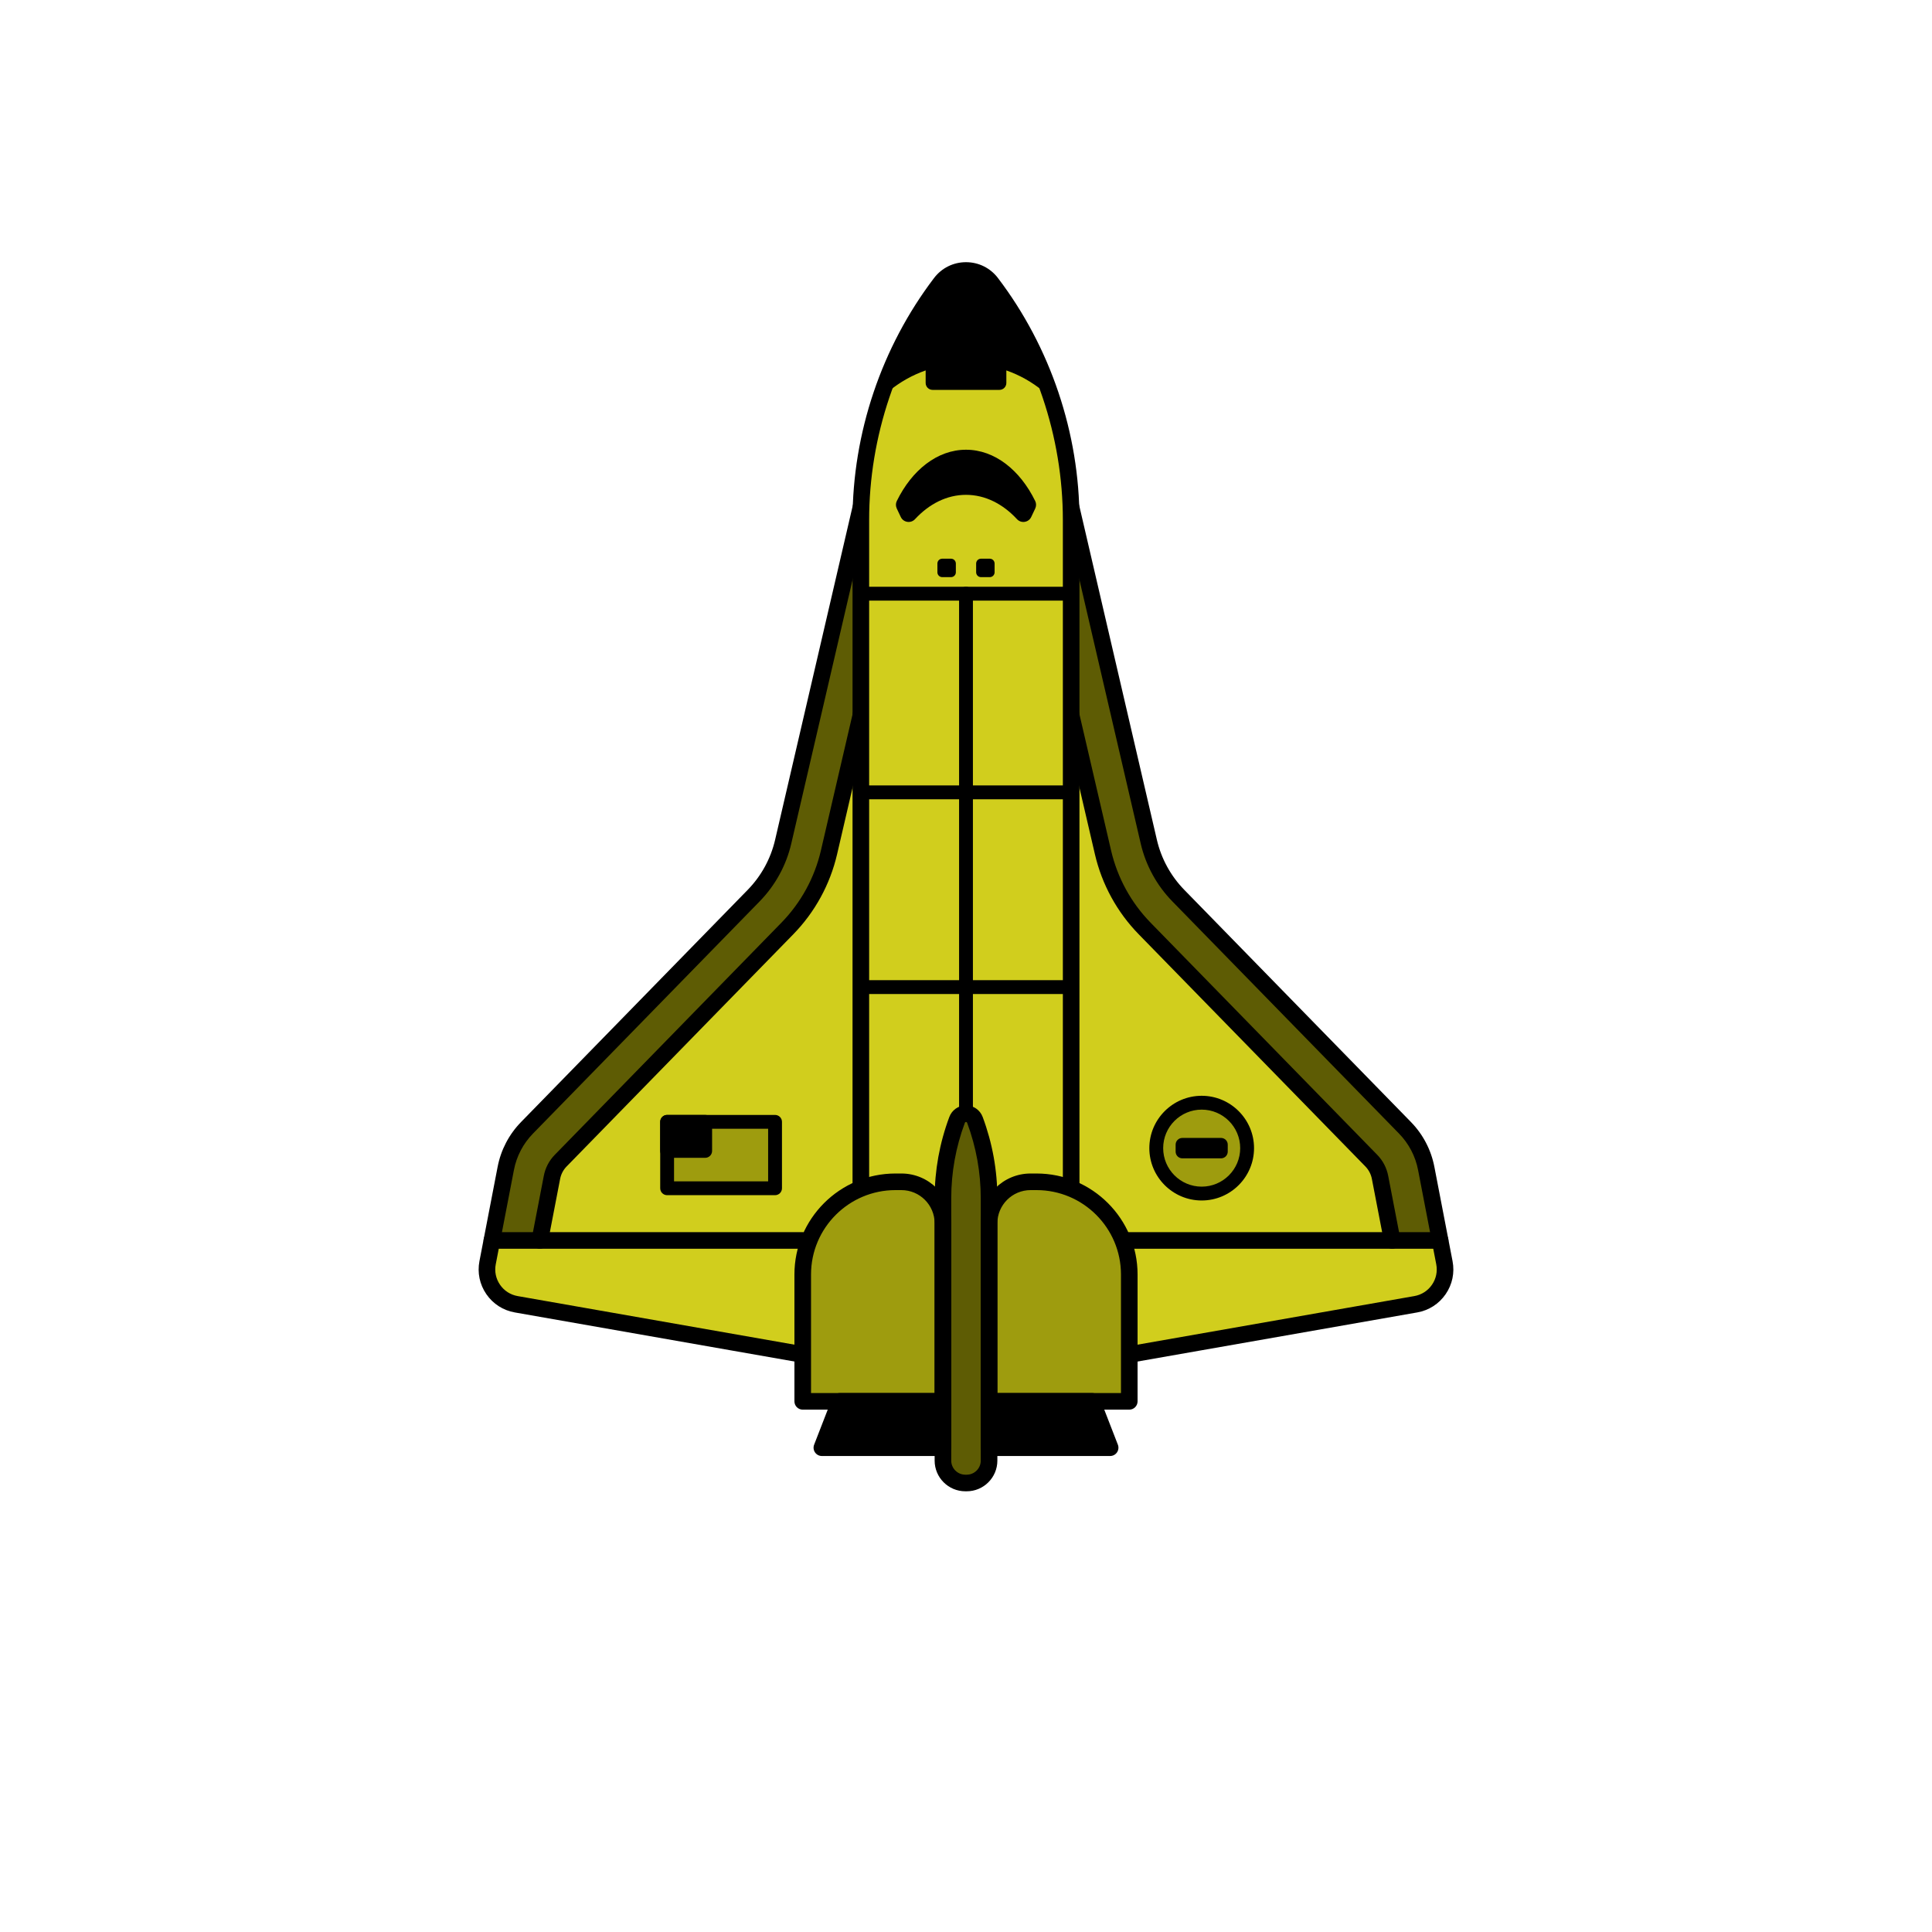
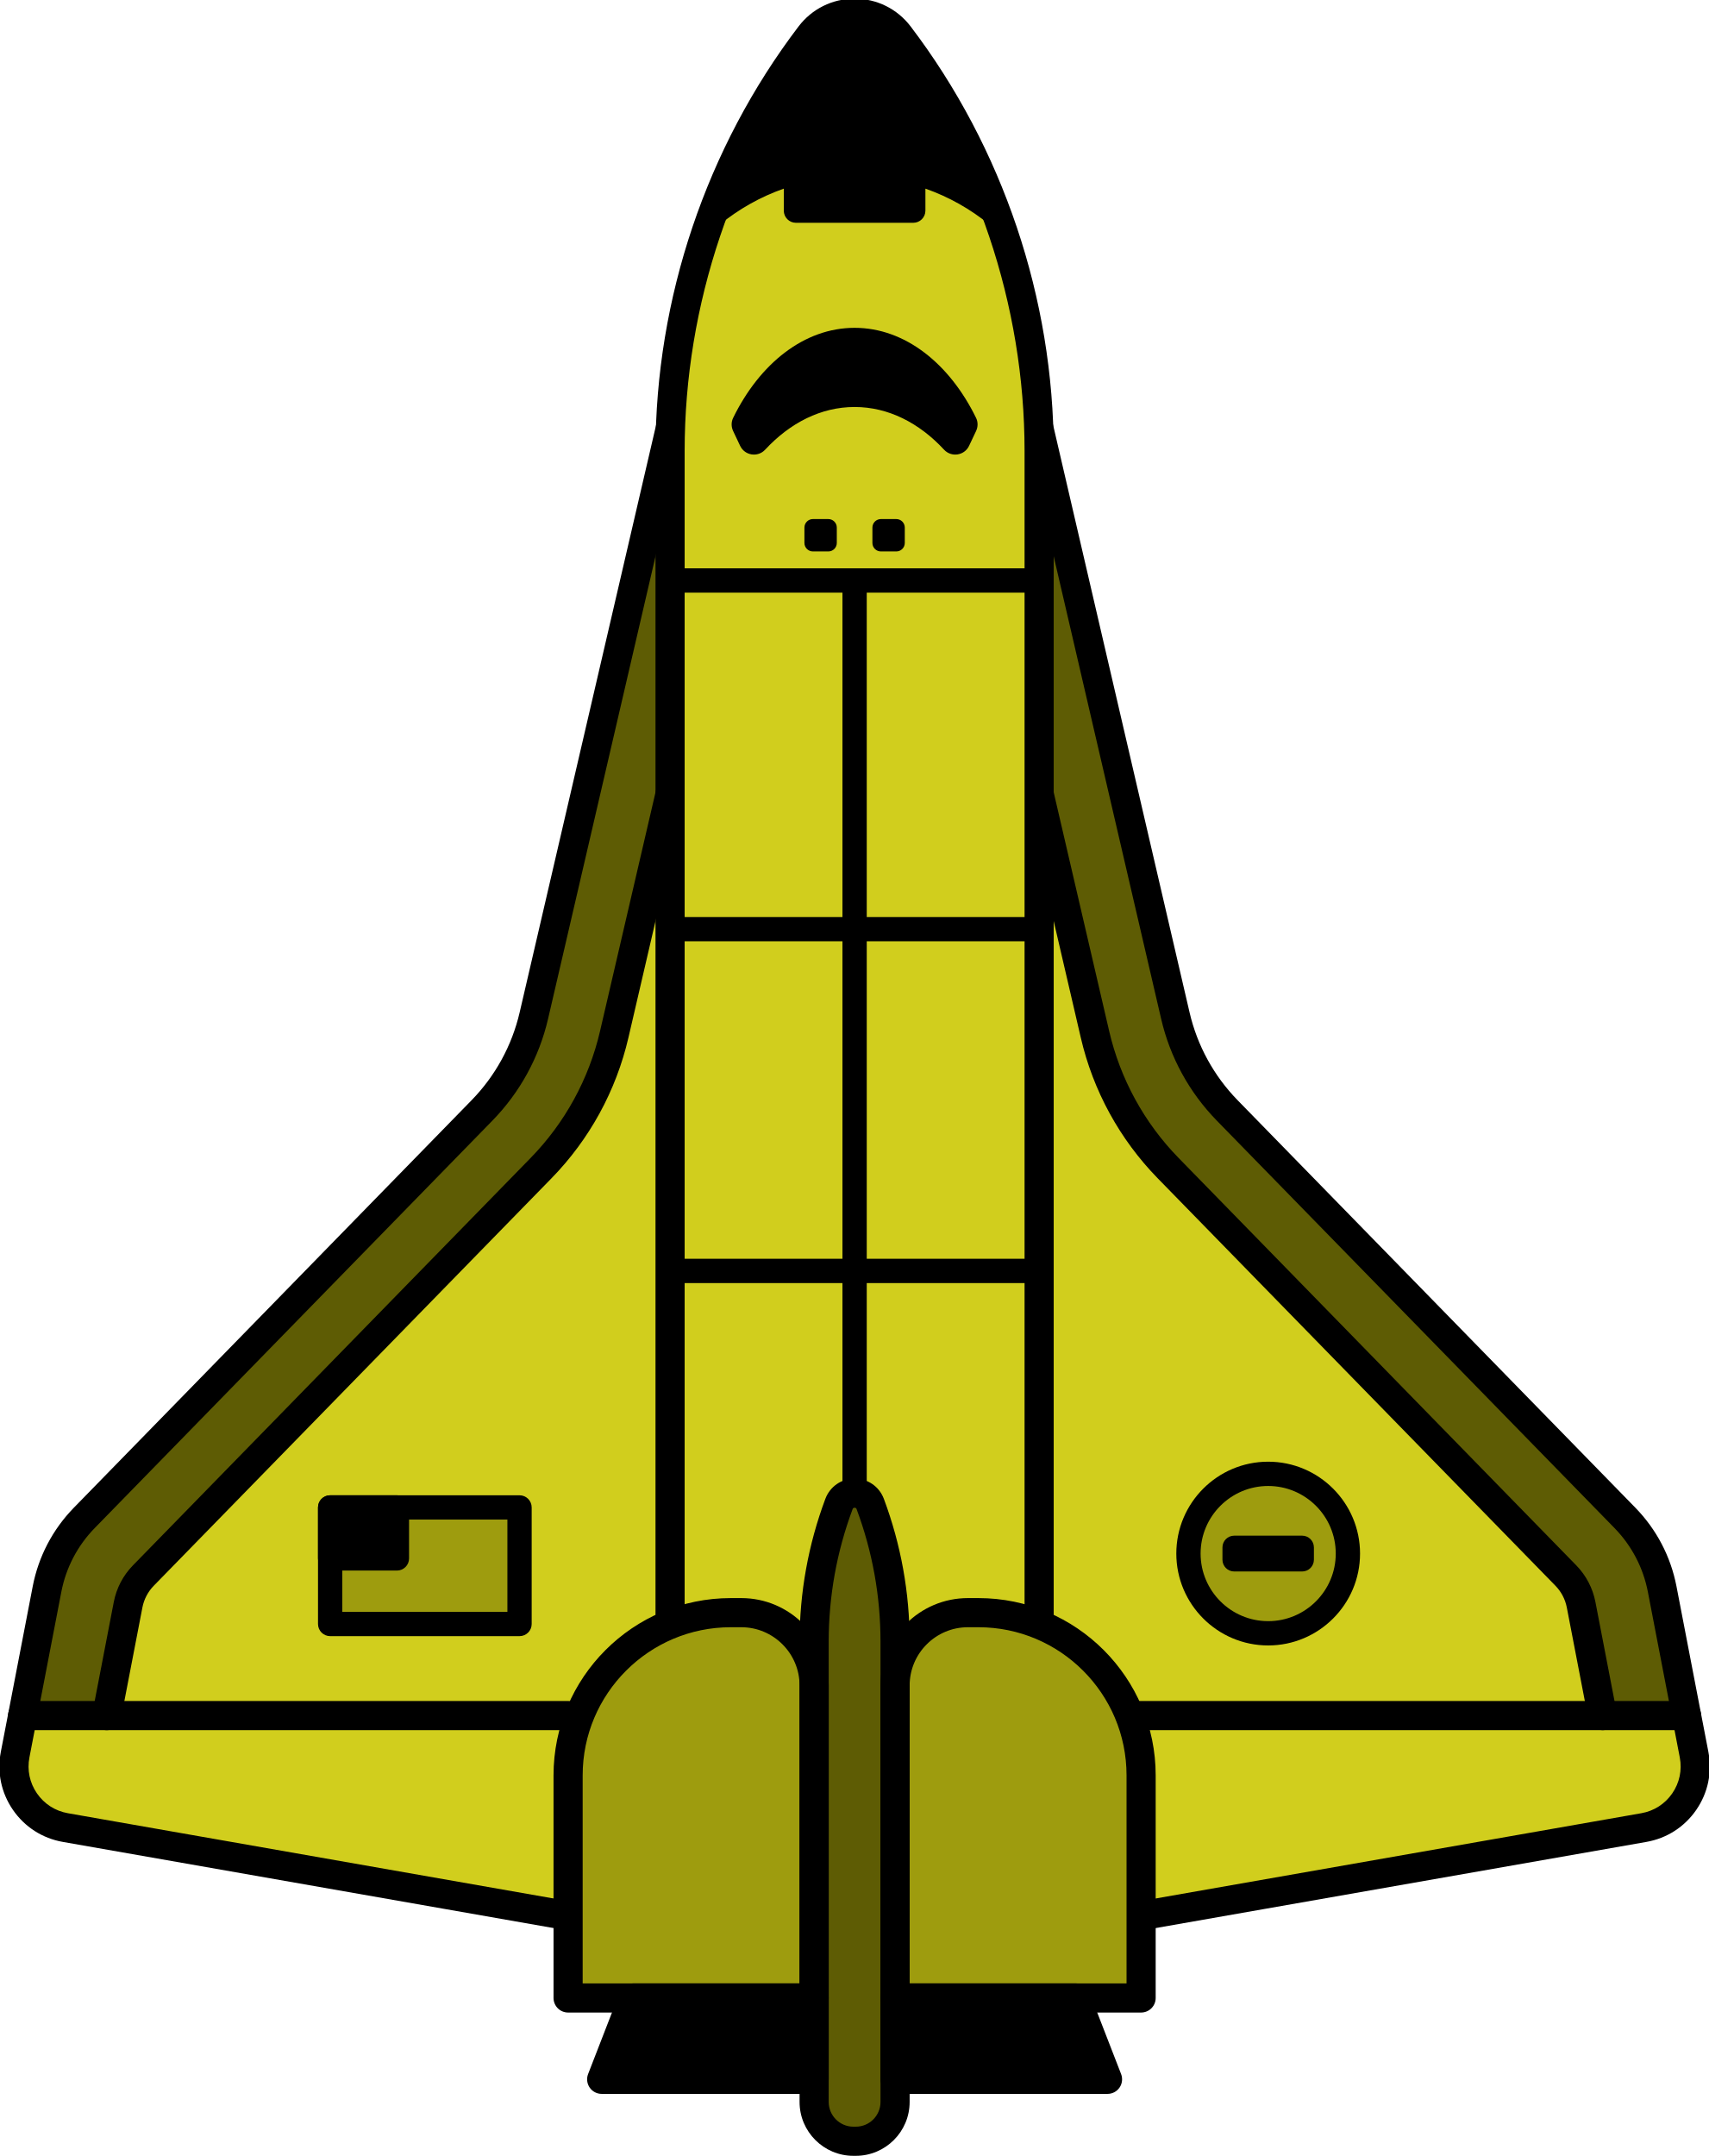
- <svg xmlns="http://www.w3.org/2000/svg" version="1.1" id="Layer_1" x="0px" y="0px" viewBox="0 0 4000 4000" style="enable-background:new 0 0 4000 4000;" xml:space="preserve">
+ <svg xmlns="http://www.w3.org/2000/svg" version="1.1" id="Layer_1" x="0px" y="0px" viewBox="991.68 544.384 2015.796 2543.384" style="enable-background:new 0 0 4000 4000;" xml:space="preserve">
  <g>
    <g>
      <g>
        <g>
          <path style="fill:#d1ce1d;" d="M2991.836,2627.188c0.516,35.295-24.637,66.807-60.618,73.109l-394.821,69.328l-123.872,21.772      l-126.049,22.115h-572.951l-644.742-113.215c-35.981-6.302-61.134-37.814-60.618-73.109c0.057-4.24,0.516-8.537,1.375-12.834      l8.881-46.122l28.762-149.196c6.073-31.684,21.371-60.963,43.945-84.053l469.247-480.648      c30.194-30.939,51.394-69.614,61.191-111.783l161.229-694.073h434.411l4.87,20.97l156.358,673.103      c6.532,28.074,18.105,54.603,34.091,78.322c7.907,11.918,17.017,23.147,27.101,33.461l469.247,480.648      c22.574,23.09,37.872,52.369,43.945,84.053l28.762,149.196l8.881,46.122C2991.321,2618.651,2991.779,2622.948,2991.836,2627.188      z" />
          <path style="fill:#000000;" d="M1713.522,2816.013l-645.176-113.257c-36.865-6.455-63.227-38.247-62.681-75.601      c0.054-4.385,0.532-8.857,1.421-13.291l37.637-195.303c6.191-32.3,21.621-61.807,44.614-85.327l469.248-480.649      c29.922-30.659,50.859-68.901,60.542-110.601l161.68-696.006h438.384l161.68,696.006c6.47,27.818,17.822,53.892,33.73,77.49      c7.783,11.738,16.802,22.871,26.812,33.11l469.248,480.649c22.993,23.521,38.423,53.027,44.614,85.332l37.642,195.313      c0.879,4.409,1.362,8.882,1.421,13.276l0,0c0.542,37.354-25.82,69.15-62.69,75.601l-644.741,113.218L1713.522,2816.013z       M1784.782,1050.979l-160.781,692.139c-9.893,42.588-31.279,81.65-61.841,112.964l-469.248,480.649      c-22.305,22.817-37.271,51.44-43.276,82.773l-37.642,195.322c-0.83,4.15-1.274,8.315-1.328,12.393      c-0.513,34.893,24.111,64.585,58.545,70.615l644.746,113.218l572.519-0.039l644.307-113.179      c34.438-6.03,59.063-35.723,58.555-70.61l0,0c-0.059-4.092-0.503-8.257-1.328-12.383l-37.646-195.332      c-6.006-31.338-20.972-59.961-43.276-82.778l-469.248-480.649c-10.229-10.464-19.448-21.846-27.397-33.828      c-16.24-24.092-27.832-50.723-34.443-79.136l-160.781-692.139H1784.782z" />
        </g>
        <g>
          <circle style="fill:#9e9c0e;" cx="2487.964" cy="2377.095" r="94.06" />
        </g>
        <g>
          <path style="fill:#000000;" d="M2487.966,2485.481c-59.766,0-108.389-48.623-108.389-108.384      c0-59.766,48.623-108.389,108.389-108.389c59.761,0,108.384,48.623,108.384,108.389      C2596.35,2436.858,2547.727,2485.481,2487.966,2485.481z M2487.966,2297.361c-43.97,0-79.736,35.767-79.736,79.736      c0,43.965,35.767,79.731,79.736,79.731c43.965,0,79.731-35.767,79.731-79.731      C2567.697,2333.127,2531.931,2297.361,2487.966,2297.361z" />
        </g>
        <g>
          <path style="fill:#000000;" d="M2528.034,2398.223h-80.141c-7.667,0-13.883-6.215-13.883-13.883v-14.49      c0-7.667,6.216-13.883,13.883-13.883h80.141c7.667,0,13.883,6.216,13.883,13.883v14.49      C2541.917,2392.007,2535.701,2398.223,2528.034,2398.223z" />
        </g>
        <g>
          <path style="fill:#5e5c04;" d="M2981.58,2568.232h-99.178l-25.21-130.747c-2.521-13.063-8.766-24.981-18.048-34.492      l-469.19-480.592c-42.685-43.716-72.536-98.261-86.344-157.791l-143.753-618.73h-279.715l-143.754,618.73      c-13.808,59.53-43.659,114.075-86.344,157.791l-469.19,480.592c-9.282,9.51-15.527,21.428-18.048,34.492l-25.21,130.747h-99.178      l28.762-149.196c6.073-31.684,21.371-60.963,43.945-84.053l469.247-480.648c30.194-30.939,51.394-69.614,61.191-111.783      l161.229-694.073h434.411l161.229,694.073c9.798,42.169,30.997,80.843,61.191,111.783l469.247,480.648      c22.574,23.09,37.872,52.369,43.945,84.053L2981.58,2568.232z" />
          <path style="fill:#000000;" d="M2984.606,2570.73h-104.268l-25.601-132.773c-2.427-12.563-8.438-24.053-17.383-33.218      l-469.189-480.591c-43.003-44.038-73.081-99.009-86.992-158.97l-143.306-616.797h-275.737l-143.306,616.797      c-13.911,59.961-43.989,114.932-86.992,158.97l-469.189,480.591c-8.945,9.165-14.956,20.654-17.378,33.218l-25.601,132.773      h-104.272l29.331-152.168c6.191-32.3,21.621-61.807,44.614-85.327l469.248-480.649c29.922-30.659,50.859-68.901,60.542-110.601      l161.68-696.006h438.384l161.68,696.006c9.683,41.699,30.62,79.941,60.542,110.601l469.248,480.649      c22.993,23.521,38.423,53.027,44.614,85.332L2984.606,2570.73z M2884.47,2565.73h94.082l-28.188-146.221      c-6.006-31.338-20.972-59.961-43.276-82.778l-469.248-480.649c-30.566-31.314-51.948-70.376-61.841-112.964l-160.781-692.139      h-430.434l-160.781,692.139c-9.893,42.588-31.279,81.65-61.841,112.964l-469.248,480.649      c-22.305,22.817-37.271,51.44-43.276,82.773l-28.188,146.226h94.087l24.819-128.721c2.612-13.525,9.082-25.894,18.716-35.767      l469.189-480.591c42.358-43.379,71.992-97.534,85.693-156.607l144.204-620.664h283.687l144.204,620.664      c13.701,59.072,43.335,113.228,85.693,156.607l469.189,480.591c9.634,9.868,16.104,22.236,18.721,35.767L2884.47,2565.73z" />
        </g>
        <g>
          <path style="fill:#000000;" d="M2286.477,2830.681h-572.954c-0.996,0-1.992-0.088-2.974-0.259l-644.761-113.179      c-24.067-4.224-44.956-17.632-58.818-37.754c-13.867-20.122-18.955-44.414-14.331-68.408l37.642-195.273      c6.777-35.137,23.569-67.246,48.569-92.856l469.214-480.62c28.037-28.711,47.651-64.551,56.733-103.643l161.26-694.111      c1.812-7.783,8.75-13.296,16.743-13.296h434.399c7.993,0,14.932,5.513,16.743,13.296l161.26,694.106      c9.082,39.097,28.696,74.937,56.733,103.648l469.214,480.62c24.995,25.601,41.792,57.71,48.569,92.856l37.642,195.273      c4.624,23.994-0.464,48.286-14.331,68.408c-13.862,20.122-34.751,33.53-58.813,37.754l-644.766,113.179      C2288.469,2830.593,2287.473,2830.681,2286.477,2830.681z M1715.021,2796.306h569.956l643.291-112.92      c14.917-2.622,27.861-10.928,36.455-23.398s11.743-27.529,8.877-42.402l-37.642-195.273      c-5.498-28.516-19.126-54.57-39.409-75.347l-469.214-480.62c-32.427-33.203-55.117-74.658-65.62-119.883l-158.169-680.806      h-407.095l-158.169,680.81c-10.503,45.22-33.198,86.675-65.62,119.878l-469.214,480.62      c-20.288,20.781-33.916,46.836-39.409,75.347l-37.641,195.273c-2.866,14.873,0.283,29.932,8.877,42.397      c8.594,12.476,21.538,20.781,36.46,23.403L1715.021,2796.306z" />
        </g>
        <g>
          <path style="fill:#000000;" d="M2882.385,2585.422c-8.071,0-15.273-5.718-16.86-13.94l-25.21-130.747      c-1.88-9.731-6.538-18.633-13.472-25.737l-469.189-480.591c-44.878-45.957-76.27-103.33-90.786-165.913l-140.664-605.425      h-252.407l-140.664,605.435c-14.517,62.573-45.908,119.946-90.786,165.903l-469.189,480.591      c-6.934,7.104-11.592,16.006-13.472,25.742l-25.205,130.742c-1.797,9.321-10.781,15.43-20.132,13.628      c-9.321-1.802-15.425-10.811-13.628-20.132l25.21-130.747c3.159-16.357,10.982-31.313,22.627-43.247l469.189-480.591      c40.483-41.46,68.804-93.213,81.899-149.663l143.755-618.74c1.812-7.783,8.75-13.296,16.743-13.296h279.712      c7.993,0,14.932,5.513,16.743,13.296l143.755,618.73c13.096,56.46,41.416,108.213,81.899,149.673l469.189,480.591      c11.641,11.929,19.468,26.88,22.627,43.237l25.215,130.757c1.797,9.321-4.307,18.33-13.628,20.132      C2884.558,2585.32,2883.464,2585.422,2882.385,2585.422z" />
        </g>
        <g>
          <path style="fill:#000000;" d="M1662.028,2585.393H1018.41c-9.492,0-17.188-7.695-17.188-17.188s7.695-17.188,17.188-17.188      h643.618c9.492,0,17.188,7.695,17.188,17.188S1671.521,2585.393,1662.028,2585.393z" />
        </g>
        <g>
          <path style="fill:#000000;" d="M2981.589,2585.393h-670.356c-9.492,0-17.188-7.695-17.188-17.188s7.695-17.188,17.188-17.188      h670.356c9.492,0,17.188,7.695,17.188,17.188S2991.081,2585.393,2981.589,2585.393z" />
        </g>
        <g>
          <path style="fill:#d1ce1d;" d="M2217.721,1076.496v1412.325h-435.443V1076.496c0-88.578,14.496-175.896,42.399-258.745      c2.177-6.417,4.411-12.834,6.761-19.194c27.673-75.744,66.634-147.478,116.08-212.508c26.356-34.721,78.609-34.721,104.964,0      c49.446,65.03,88.407,136.764,116.08,212.508C2200.877,887.02,2217.721,981.042,2217.721,1076.496z" />
          <path style="fill:#000000;" d="M2220.222,2491.321h-440.444V1076.496c0-88.428,14.307-175.747,42.529-259.541      c2.188-6.445,4.429-12.886,6.787-19.263c28.008-76.665,67.188-148.384,116.431-213.159      c13.042-17.173,32.896-27.026,54.478-27.026c21.577,0,41.431,9.853,54.473,27.026c49.253,64.79,88.428,136.509,116.436,213.164      c32.72,89.575,49.312,183.379,49.312,278.799V2491.321z M1784.777,2486.321h430.444V1076.496      c0-94.834-16.489-188.057-49.009-277.08c-27.832-76.186-66.768-147.466-115.723-211.855      c-12.085-15.923-30.488-25.054-50.488-25.054c-20.005,0-38.408,9.131-50.493,25.054      c-48.945,64.375-87.881,135.654-115.723,211.855c-2.344,6.343-4.575,12.744-6.743,19.141      c-28.047,83.271-42.266,170.059-42.266,257.939V2486.321z" />
        </g>
        <g>
          <path style="fill:#000000;" d="M2168.562,798.557c-28.762-23.491-62.452-41.138-99.35-51.05v45.378h-138.425v-45.378      c-36.898,9.913-70.588,27.559-99.35,51.05c27.673-75.744,66.634-147.478,116.08-212.508c26.356-34.721,78.609-34.721,104.964,0      C2101.928,651.079,2140.889,722.813,2168.562,798.557z" />
          <path style="fill:#000000;" d="M1825.964,806.257l3.125-8.56c28.013-76.67,67.192-148.389,116.436-213.164      c13.042-17.173,32.896-27.026,54.478-27.026c21.577,0,41.431,9.853,54.473,27.026c49.253,64.79,88.428,136.509,116.436,213.164      l3.125,8.56l-7.056-5.762c-28.359-23.169-60.4-39.883-95.269-49.707v44.595h-143.423v-44.595      c-34.868,9.824-66.909,26.538-95.268,49.707L1825.964,806.257z M2066.711,744.245l3.149,0.85      c33.911,9.107,65.239,24.556,93.252,45.967c-27.598-73.047-65.459-141.47-112.622-203.501      c-12.085-15.923-30.488-25.054-50.488-25.054c-20.005,0-38.408,9.131-50.493,25.054      c-47.153,62.022-85.015,130.444-112.617,203.501c28.008-21.411,59.336-36.86,93.247-45.967l3.149-0.85v46.138h133.423V744.245z" />
        </g>
        <g>
          <path style="fill:#000000;" d="M2217.722,2506.008h-435.444c-9.492,0-17.188-7.695-17.188-17.188V1076.496      c0-179.805,59.917-357.671,168.716-500.83c15.859-20.864,39.985-32.832,66.196-32.832c26.206,0,50.332,11.968,66.191,32.832l0,0      c108.799,143.159,168.716,321.025,168.716,500.83v1412.324C2234.909,2498.313,2227.214,2506.008,2217.722,2506.008z       M1799.465,2471.633h401.069V1076.496c0-172.339-57.432-342.817-161.714-480.029l0,0c-9.297-12.236-23.447-19.258-38.818-19.258      c-15.376,0-29.526,7.021-38.823,19.258c-104.282,137.212-161.714,307.69-161.714,480.029V2471.633z" />
        </g>
        <g>
          <path style="fill:#000000;" d="M2168.552,812.883c-3.184,0-6.392-1.059-9.053-3.232c-22.964-18.76-48.452-33.091-75.962-42.734      v25.967c0,7.91-6.416,14.326-14.326,14.326h-138.423c-7.91,0-14.326-6.416-14.326-14.326v-25.967      c-27.505,9.644-52.993,23.975-75.962,42.734c-6.133,5.01-15.151,4.092-20.156-2.031c-5.005-6.128-4.092-15.151,2.031-20.156      c31.079-25.376,66.299-43.477,104.697-53.789c4.307-1.143,8.896-0.239,12.432,2.466c3.535,2.71,5.61,6.914,5.61,11.367v31.05      h109.771v-31.05c0-4.453,2.075-8.657,5.61-11.367c3.535-2.715,8.13-3.613,12.432-2.466      c38.403,10.317,73.628,28.413,104.697,53.789c6.128,5.005,7.036,14.028,2.031,20.156      C2176.823,811.086,2172.707,812.883,2168.552,812.883z" />
        </g>
        <g>
          <path style="fill:#5e5c04;" d="M2001.432,3070.366h-2.865c-25.578,0-46.313-20.735-46.313-46.313v-543.11      c0-55.416,9.921-110.383,29.294-162.302h0c6.373-17.08,30.531-17.08,36.904,0h0c19.373,51.919,29.294,106.887,29.294,162.302      v543.11C2047.746,3049.631,2027.011,3070.366,2001.432,3070.366z" />
          <path style="fill:#000000;" d="M2001.433,3072.869h-2.866c-26.914,0-48.813-21.899-48.813-48.813v-543.11      c0-55.903,9.912-110.806,29.453-163.179c3.325-8.901,11.289-14.434,20.791-14.438c9.507,0,17.476,5.532,20.801,14.438      c19.541,52.378,29.448,107.28,29.448,163.179v543.11C2050.246,3050.969,2028.347,3072.869,2001.433,3072.869z       M1999.997,2308.328c-5.767,0.005-13.027,2.939-16.104,11.187c-19.336,51.812-29.141,106.128-29.141,161.431v543.11      c0,24.16,19.653,43.813,43.813,43.813h2.866c24.16,0,43.813-19.653,43.813-43.813v-543.11c0-55.303-9.8-109.614-29.136-161.431      C2013.034,2311.267,2005.769,2308.328,1999.997,2308.328z" />
        </g>
        <g>
          <path style="fill:#9e9c0e;" d="M2338.041,2901.346h-290.295v-368.599c0-47.465,38.478-85.943,85.943-85.943h12.414      c106.005,0,191.939,85.934,191.939,191.939V2901.346z" />
          <path style="fill:#000072;" d="M2340.539,2903.845h-295.293v-371.099c0-48.77,39.673-88.442,88.442-88.442h12.412      c107.212,0,194.438,87.227,194.438,194.438V2903.845z M2050.246,2898.845h285.293v-260.103      c0-104.458-84.98-189.438-189.438-189.438h-12.412c-46.011,0-83.442,37.432-83.442,83.442V2898.845z" />
        </g>
        <g>
          <polygon style="fill:#000000;" points="2298.412,2997.315 2047.746,2997.315 2047.746,2901.346 2261.17,2901.346     " />
          <path style="fill:#000000;" d="M2302.063,2999.817h-256.816v-100.972h217.637L2302.063,2999.817z M2050.246,2994.817h244.512      l-35.303-90.972h-209.209V2994.817z" />
        </g>
        <g>
          <path style="fill:#9e9c0e;" d="M1661.959,2901.346h290.295v-368.599c0-47.465-38.478-85.943-85.943-85.943h-12.414      c-106.005,0-191.939,85.934-191.939,191.939V2901.346z" />
          <path style="fill:#000000;" d="M1954.753,2903.845H1659.46v-265.103c0-107.212,87.227-194.438,194.439-194.438h12.412      c48.77,0,88.443,39.673,88.443,88.442V2903.845z M1664.46,2898.845h285.293v-366.099c0-46.011-37.432-83.442-83.443-83.442      h-12.412c-104.458,0-189.439,84.98-189.439,189.438V2898.845z" />
        </g>
        <g>
          <polygon style="fill:#000000;" points="1701.588,2997.315 1952.254,2997.315 1952.254,2901.346 1738.83,2901.346     " />
          <path style="fill:#000000;" d="M1954.753,2999.817h-256.816l39.18-100.972h217.637V2999.817z M1705.241,2994.817h244.512      v-90.972h-209.209L1705.241,2994.817z" />
        </g>
        <g>
          <path style="fill:#000000;" d="M2001.433,3087.556h-2.866c-35.015,0-63.501-28.486-63.501-63.501v-543.11      c0-57.661,10.22-114.292,30.381-168.315c5.435-14.57,18.999-23.984,34.551-23.989c15.552,0,29.121,9.414,34.561,23.989      c20.156,54.028,30.376,110.659,30.376,168.315v543.11C2064.934,3059.07,2036.447,3087.556,2001.433,3087.556z M2000.002,2323.02      c-1.738,0-2.148,1.099-2.349,1.626c-18.721,50.166-28.213,102.754-28.213,156.299v543.11c0,16.06,13.066,29.126,29.126,29.126      h2.866c16.06,0,29.126-13.066,29.126-29.126v-543.11c0-53.54-9.492-106.128-28.208-156.299      C2002.155,2324.124,2001.74,2323.02,2000.002,2323.02z" />
        </g>
        <g>
          <polygon style="fill:#000000;" points="2298.412,2997.315 2047.746,2997.315 2047.746,2901.346 2261.17,2901.346     " />
          <path style="fill:#000000;" d="M2302.063,2999.817h-256.816v-100.972h217.637L2302.063,2999.817z M2050.246,2994.817h244.512      l-35.303-90.972h-209.209V2994.817z" />
        </g>
        <g>
          <polygon style="fill:#000000;" points="1701.588,2997.315 1952.254,2997.315 1952.254,2901.346 1738.83,2901.346     " />
          <path style="fill:#000000;" d="M1954.753,2999.817h-256.816l39.18-100.972h217.637V2999.817z M1705.241,2994.817h244.512      v-90.972h-209.209L1705.241,2994.817z" />
        </g>
        <g>
          <path style="fill:#000000;" d="M2338.039,2918.533h-290.293c-9.492,0-17.188-7.695-17.188-17.188v-368.599      c0-56.865,46.265-103.13,103.13-103.13h12.412c115.313,0,209.126,93.813,209.126,209.126v262.603      C2355.227,2910.837,2347.531,2918.533,2338.039,2918.533z M2064.934,2884.158h255.918v-245.415      c0-96.357-78.394-174.751-174.751-174.751h-12.412c-37.91,0-68.755,30.845-68.755,68.755V2884.158z" />
        </g>
        <g>
          <path style="fill:#000000;" d="M2298.41,3014.504h-250.664c-9.492,0-17.188-7.695-17.188-17.188v-95.972      c0-9.492,7.695-17.188,17.188-17.188h213.423c7.095,0,13.457,4.355,16.025,10.972l37.241,95.972      c2.051,5.283,1.362,11.245-1.841,15.928C2309.392,3011.707,2304.084,3014.504,2298.41,3014.504z M2064.934,2980.129h208.369      l-23.901-61.597h-184.468V2980.129z" />
        </g>
        <g>
          <path style="fill:#000000;" d="M1952.253,2918.533H1661.96c-9.492,0-17.188-7.695-17.188-17.188v-262.603      c0-115.313,93.814-209.126,209.126-209.126h12.412c56.865,0,103.13,46.265,103.13,103.13v368.599      C1969.441,2910.837,1961.745,2918.533,1952.253,2918.533z M1679.147,2884.158h255.918v-351.411      c0-37.91-30.845-68.755-68.755-68.755h-12.412c-96.358,0-174.751,78.394-174.751,174.751V2884.158z" />
        </g>
        <g>
          <path style="fill:#000000;" d="M1952.253,3014.504h-250.664c-5.674,0-10.981-2.798-14.185-7.476      c-3.203-4.683-3.892-10.645-1.841-15.928l37.241-95.972c2.568-6.616,8.931-10.972,16.025-10.972h213.423      c9.492,0,17.188,7.695,17.188,17.188v95.972C1969.441,3006.809,1961.745,3014.504,1952.253,3014.504z M1726.696,2980.129      h208.369v-61.597h-184.468L1726.696,2980.129z" />
        </g>
        <g>
          <path style="fill:#000000;" d="M2217.722,1243.503h-435.444c-7.91,0-14.326-6.416-14.326-14.326      c0-7.91,6.416-14.326,14.326-14.326h435.444c7.91,0,14.326,6.416,14.326,14.326      C2232.048,1237.087,2225.632,1243.503,2217.722,1243.503z" />
        </g>
        <g>
          <path style="fill:#000000;" d="M2217.722,1654.822h-435.444c-7.91,0-14.326-6.416-14.326-14.326      c0-7.91,6.416-14.326,14.326-14.326h435.444c7.91,0,14.326,6.416,14.326,14.326      C2232.048,1648.406,2225.632,1654.822,2217.722,1654.822z" />
        </g>
        <g>
          <path style="fill:#000000;" d="M2217.722,2057.976h-435.444c-7.91,0-14.326-6.416-14.326-14.326      c0-7.91,6.416-14.326,14.326-14.326h435.444c7.91,0,14.326,6.416,14.326,14.326      C2232.048,2051.56,2225.632,2057.976,2217.722,2057.976z" />
        </g>
        <g>
          <path style="fill:#000000;" d="M2000.002,2320.159c-7.91,0-14.326-6.416-14.326-14.326V1229.177      c0-7.91,6.416-14.326,14.326-14.326s14.326,6.416,14.326,14.326v1076.655      C2014.328,2313.743,2007.912,2320.159,2000.002,2320.159z" />
        </g>
        <g>
          <path style="fill:#000000;" d="M2143.323,1052.834l-8.26,17.481c-5.452,11.538-20.832,13.915-29.508,4.556      c-29.29-31.594-65.852-50.366-105.555-50.366s-76.265,18.772-105.555,50.366c-8.676,9.359-24.056,6.982-29.508-4.556      l-8.26-17.481c-2.304-4.877-2.386-10.572-0.016-15.418c31.4-64.203,83.923-106.301,143.339-106.301      s111.939,42.098,143.339,106.301C2145.708,1042.262,2145.627,1047.957,2143.323,1052.834z" />
        </g>
        <g>
          <g>
            <path style="fill:#000000;" d="M2049.178,1194.906h-18.143c-5.538,0-10.027-4.489-10.027-10.027v-18.144       c0-5.537,4.489-10.027,10.027-10.027h18.143c5.538,0,10.027,4.489,10.027,10.027v18.144       C2059.205,1190.416,2054.716,1194.906,2049.178,1194.906z" />
          </g>
          <g>
            <path style="fill:#000000;" d="M1968.965,1194.906h-18.143c-5.538,0-10.027-4.489-10.027-10.027v-18.144       c0-5.537,4.489-10.027,10.027-10.027h18.143c5.538,0,10.027,4.489,10.027,10.027v18.144       C1978.992,1190.416,1974.503,1194.906,1968.965,1194.906z" />
          </g>
        </g>
        <g>
          <rect x="1381.213" y="2322.665" style="fill:#9e9c0e;" width="223.451" height="137.508" />
        </g>
        <g>
          <path style="fill:#000000;" d="M1604.665,2474.5h-223.452c-7.91,0-14.326-6.416-14.326-14.326v-137.51      c0-7.91,6.416-14.326,14.326-14.326h223.452c7.91,0,14.326,6.416,14.326,14.326v137.51      C1618.991,2468.083,1612.575,2474.5,1604.665,2474.5z M1395.539,2445.847h194.8V2336.99h-194.8V2445.847z" />
        </g>
        <g>
          <rect x="1381.213" y="2322.665" style="fill:#000000;" width="78.781" height="60.16" />
          <path style="fill:#000000;" d="M1462.492,2385.325h-83.779v-65.161h83.779V2385.325z M1383.713,2380.325h73.779v-55.161h-73.779      V2380.325z" />
        </g>
        <g>
          <path style="fill:#000000;" d="M1459.992,2397.151h-78.779c-7.91,0-14.326-6.416-14.326-14.326v-60.161      c0-7.91,6.416-14.326,14.326-14.326h78.779c7.91,0,14.326,6.416,14.326,14.326v60.161      C1474.318,2390.735,1467.902,2397.151,1459.992,2397.151z M1395.539,2368.499h50.127v-31.509h-50.127V2368.499z" />
        </g>
      </g>
    </g>
  </g>
</svg>
